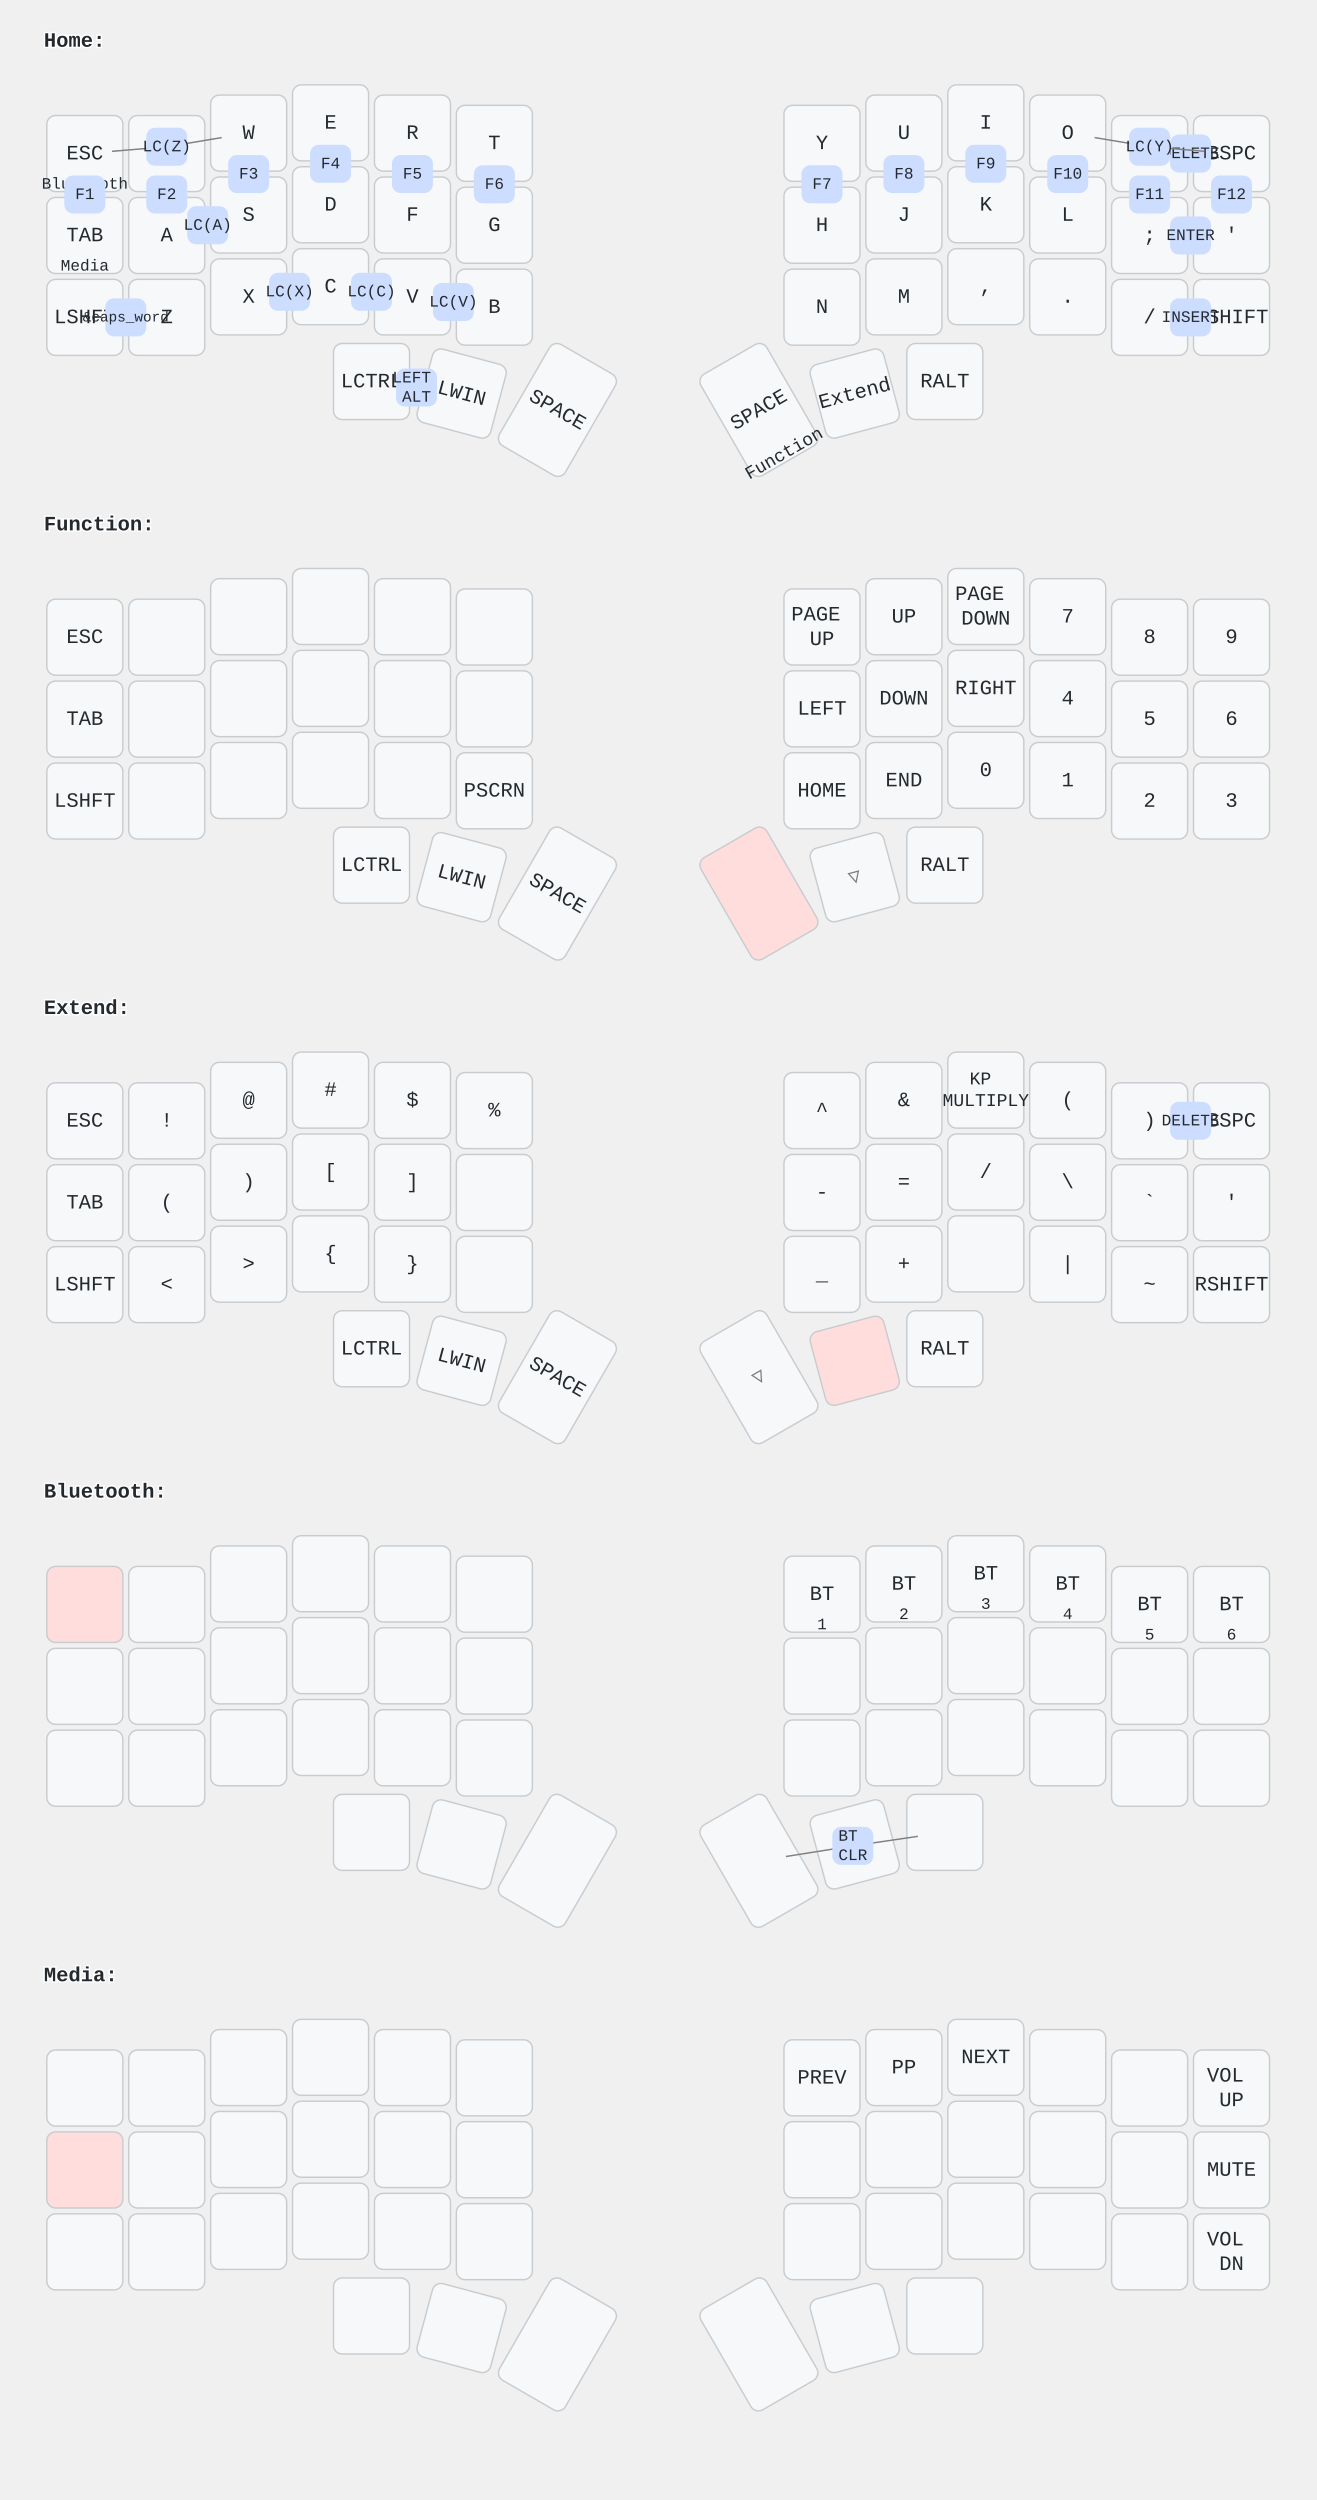
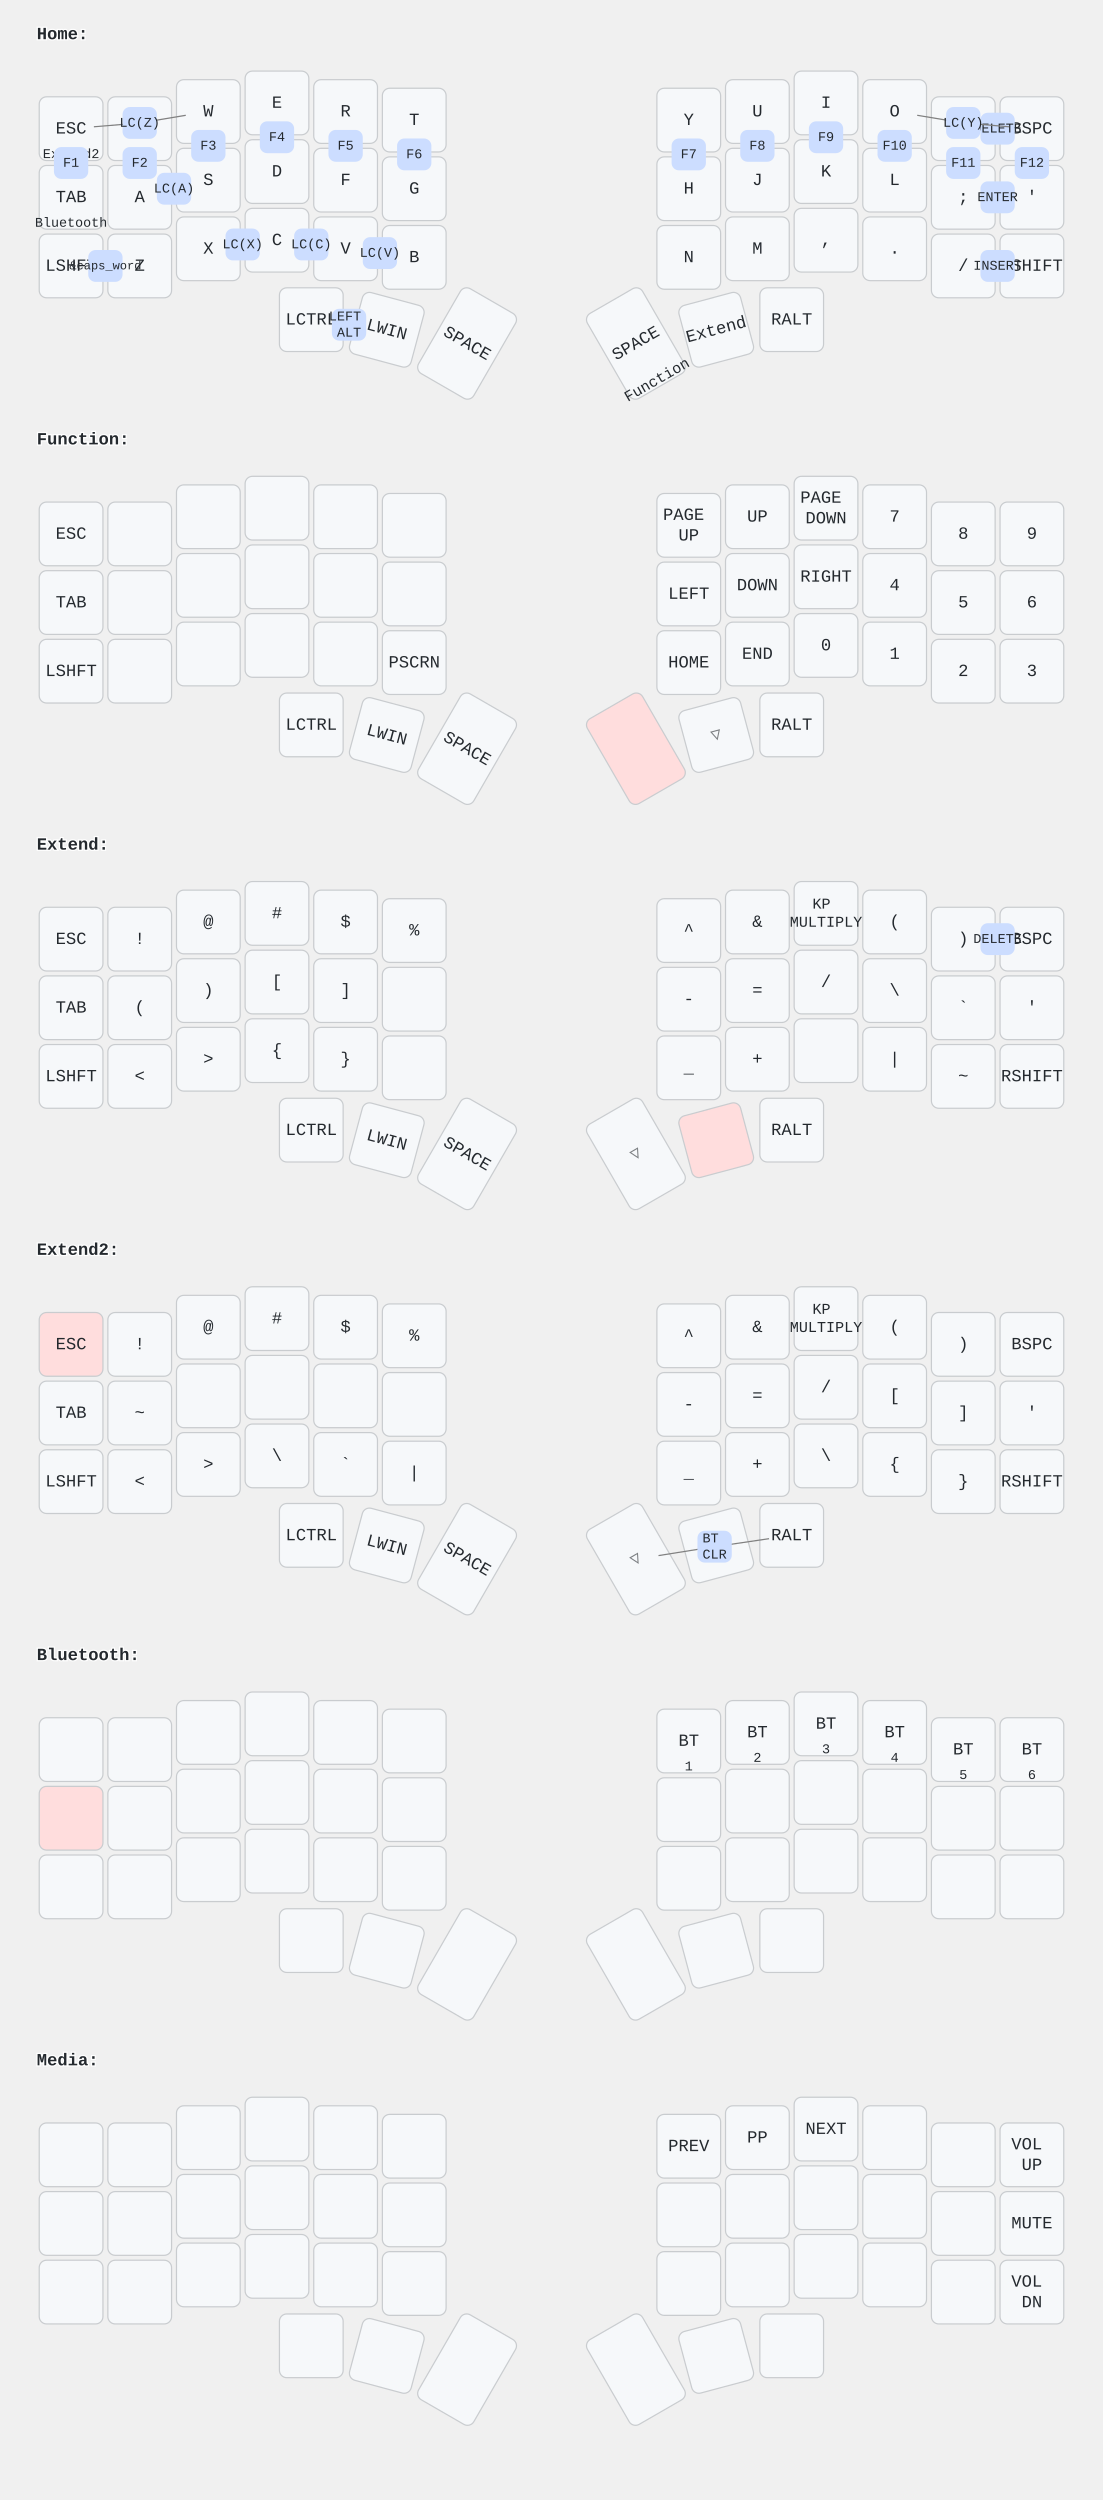
- <svg xmlns="http://www.w3.org/2000/svg" width="900.0" height="1709.265" viewBox="0 0 900.0 1709.265" class="keymap">
+ <svg xmlns="http://www.w3.org/2000/svg" width="900.0" height="2039.918" viewBox="0 0 900.0 2039.918" class="keymap">
  <style>/* inherit to force styles through use tags*/
svg path {
    fill: inherit;
}
/* font and background color specifications */
svg.keymap {
    font-family: SFMono-Regular,Consolas,Liberation Mono,Menlo,monospace;
    font-size: 14px;
    font-kerning: normal;
    text-rendering: optimizeLegibility;
    fill: #24292e;
}

/* default key styling */
rect.key {
    fill: #f6f8fa;
    stroke: #c9cccf;
    stroke-width: 1;
}

/* color accent for combo boxes */
rect.combo {
    fill: #cdf;
}

/* color accent for held keys */
rect.held, rect.combo.held {
    fill: #fdd;
}

/* color accent for ghost (optional) keys */
rect.ghost, rect.combo.ghost {
    stroke-dasharray: 4, 4;
    stroke-width: 2;
}

text {
    text-anchor: middle;
    dominant-baseline: middle;
}

/* styling for layer labels */
text.label {
    font-weight: bold;
    text-anchor: start;
    stroke: white;
    stroke-width: 2;
    paint-order: stroke;
}

/* styling for combo tap, and key hold/shifted label text */
text.combo, text.hold, text.shifted {
    font-size: 11px;
}

text.hold {
    text-anchor: middle;
    dominant-baseline: auto;
}

text.shifted {
    text-anchor: middle;
    dominant-baseline: hanging;
}

/* styling for hold/shifted label text in combo box */
text.combo.hold, text.combo.shifted {
    font-size: 8px;
}

/* lighter symbol for transparent keys */
text.trans {
    fill: #7b7e81;
}

/* styling for combo dendrons */
path.combo {
    stroke-width: 1;
    stroke: gray;
    fill: none;
}

/* Start Tabler Icons Cleanup */
/* cannot use height/width with glyphs */
.icon-tabler &gt; path {
    fill: inherit;
    stroke: inherit;
}
/* hide tabler's default box */
.icon-tabler &gt; path[stroke="none"][fill="none"] {
    visibility: collapse;
}
/* End Tabler Icons Cleanup */
</style>
  <g class="layer-Home">
    <text x="30.0" y="28.0" class="label">Home:</text>
    <rect rx="6.0" ry="6.0" x="32.0" y="79.0" width="52.0" height="52.0" class="key" />
    <text x="58.0" y="105.0" class="tap">ESC</text>
-     <text x="58.0" y="129.0" class="hold" style="font-size: 78%">Bluetooth</text>
+     <text x="58.0" y="129.0" class="hold">Extend2</text>
    <rect rx="6.0" ry="6.0" x="88.0" y="79.0" width="52.0" height="52.0" class="key" />
    <text x="114.0" y="105.0" class="tap">Q</text>
    <rect rx="6.0" ry="6.0" x="144.0" y="65.0" width="52.0" height="52.0" class="key" />
    <text x="170.0" y="91.0" class="tap">W</text>
    <rect rx="6.0" ry="6.0" x="200.0" y="58.0" width="52.0" height="52.0" class="key" />
    <text x="226.0" y="84.0" class="tap">E</text>
    <rect rx="6.0" ry="6.0" x="256.0" y="65.0" width="52.0" height="52.0" class="key" />
    <text x="282.0" y="91.0" class="tap">R</text>
    <rect rx="6.0" ry="6.0" x="312.0" y="72.0" width="52.0" height="52.0" class="key" />
    <text x="338.0" y="98.0" class="tap">T</text>
    <rect rx="6.0" ry="6.0" x="536.0" y="72.0" width="52.0" height="52.0" class="key" />
    <text x="562.0" y="98.0" class="tap">Y</text>
    <rect rx="6.0" ry="6.0" x="592.0" y="65.0" width="52.0" height="52.0" class="key" />
    <text x="618.0" y="91.0" class="tap">U</text>
    <rect rx="6.0" ry="6.0" x="648.0" y="58.0" width="52.0" height="52.0" class="key" />
    <text x="674.0" y="84.0" class="tap">I</text>
    <rect rx="6.0" ry="6.0" x="704.0" y="65.0" width="52.0" height="52.0" class="key" />
    <text x="730.0" y="91.0" class="tap">O</text>
    <rect rx="6.0" ry="6.0" x="760.0" y="79.0" width="52.0" height="52.0" class="key" />
    <text x="786.0" y="105.0" class="tap">P</text>
    <rect rx="6.0" ry="6.0" x="816.0" y="79.0" width="52.0" height="52.0" class="key" />
    <text x="842.0" y="105.0" class="tap">BSPC</text>
    <rect rx="6.0" ry="6.0" x="32.0" y="135.0" width="52.0" height="52.0" class="key" />
    <text x="58.0" y="161.0" class="tap">TAB</text>
-     <text x="58.0" y="185.0" class="hold">Media</text>
+     <text x="58.0" y="185.0" class="hold" style="font-size: 78%">Bluetooth</text>
    <rect rx="6.0" ry="6.0" x="88.0" y="135.0" width="52.0" height="52.0" class="key" />
    <text x="114.0" y="161.0" class="tap">A</text>
    <rect rx="6.0" ry="6.0" x="144.0" y="121.0" width="52.0" height="52.0" class="key" />
    <text x="170.0" y="147.0" class="tap">S</text>
    <rect rx="6.0" ry="6.0" x="200.0" y="114.0" width="52.0" height="52.0" class="key" />
    <text x="226.0" y="140.0" class="tap">D</text>
    <rect rx="6.0" ry="6.0" x="256.0" y="121.0" width="52.0" height="52.0" class="key" />
    <text x="282.0" y="147.0" class="tap">F</text>
    <rect rx="6.0" ry="6.0" x="312.0" y="128.0" width="52.0" height="52.0" class="key" />
    <text x="338.0" y="154.0" class="tap">G</text>
    <rect rx="6.0" ry="6.0" x="536.0" y="128.0" width="52.0" height="52.0" class="key" />
    <text x="562.0" y="154.0" class="tap">H</text>
    <rect rx="6.0" ry="6.0" x="592.0" y="121.0" width="52.0" height="52.0" class="key" />
    <text x="618.0" y="147.0" class="tap">J</text>
    <rect rx="6.0" ry="6.0" x="648.0" y="114.0" width="52.0" height="52.0" class="key" />
    <text x="674.0" y="140.0" class="tap">K</text>
    <rect rx="6.0" ry="6.0" x="704.0" y="121.0" width="52.0" height="52.0" class="key" />
    <text x="730.0" y="147.0" class="tap">L</text>
    <rect rx="6.0" ry="6.0" x="760.0" y="135.0" width="52.0" height="52.0" class="key" />
    <text x="786.0" y="161.0" class="tap">;</text>
    <rect rx="6.0" ry="6.0" x="816.0" y="135.0" width="52.0" height="52.0" class="key" />
    <text x="842.0" y="161.0" class="tap">'</text>
    <rect rx="6.0" ry="6.0" x="32.0" y="191.0" width="52.0" height="52.0" class="key" />
    <text x="58.0" y="217.0" class="tap">LSHFT</text>
    <rect rx="6.0" ry="6.0" x="88.0" y="191.0" width="52.0" height="52.0" class="key" />
    <text x="114.0" y="217.0" class="tap">Z</text>
    <rect rx="6.0" ry="6.0" x="144.0" y="177.0" width="52.0" height="52.0" class="key" />
    <text x="170.0" y="203.0" class="tap">X</text>
    <rect rx="6.0" ry="6.0" x="200.0" y="170.0" width="52.0" height="52.0" class="key" />
    <text x="226.0" y="196.0" class="tap">C</text>
    <rect rx="6.0" ry="6.0" x="256.0" y="177.0" width="52.0" height="52.0" class="key" />
    <text x="282.0" y="203.0" class="tap">V</text>
    <rect rx="6.0" ry="6.0" x="312.0" y="184.0" width="52.0" height="52.0" class="key" />
    <text x="338.0" y="210.0" class="tap">B</text>
    <rect rx="6.0" ry="6.0" x="536.0" y="184.0" width="52.0" height="52.0" class="key" />
    <text x="562.0" y="210.0" class="tap">N</text>
    <rect rx="6.0" ry="6.0" x="592.0" y="177.0" width="52.0" height="52.0" class="key" />
    <text x="618.0" y="203.0" class="tap">M</text>
    <rect rx="6.0" ry="6.0" x="648.0" y="170.0" width="52.0" height="52.0" class="key" />
    <text x="674.0" y="196.0" class="tap">,</text>
    <rect rx="6.0" ry="6.0" x="704.0" y="177.0" width="52.0" height="52.0" class="key" />
    <text x="730.0" y="203.0" class="tap">.</text>
    <rect rx="6.0" ry="6.0" x="760.0" y="191.0" width="52.0" height="52.0" class="key" />
    <text x="786.0" y="217.0" class="tap">/</text>
    <rect rx="6.0" ry="6.0" x="816.0" y="191.0" width="52.0" height="52.0" class="key" />
    <text x="842.0" y="217.0" class="tap">RSHIFT</text>
    <rect rx="6.0" ry="6.0" x="228.0" y="234.848" width="52.0" height="52.0" class="key" />
    <text x="254.0" y="260.848" class="tap">LCTRL</text>
    <g transform="rotate(15.0, 315.6, 269.08)">
      <rect rx="6.0" ry="6.0" x="289.6" y="243.08" width="52.0" height="52.0" class="key" />
      <text x="315.6" y="269.08" class="tap">LWIN</text>
    </g>
    <g transform="rotate(30.0, 381.12, 280.28)">
      <rect rx="6.0" ry="6.0" x="355.12" y="240.28" width="52.0" height="80.0" class="key" />
      <text x="381.12" y="280.28" class="tap">SPACE</text>
    </g>
    <g transform="rotate(-30.0, 518.88, 280.28)">
      <rect rx="6.0" ry="6.0" x="492.88" y="240.28" width="52.0" height="80.0" class="key" />
      <text x="518.88" y="280.28" class="tap">SPACE</text>
      <text x="518.88" y="318.28" class="hold" style="font-size: 88%">Function</text>
    </g>
    <g transform="rotate(-15.0, 584.4, 269.08)">
      <rect rx="6.0" ry="6.0" x="558.4" y="243.08" width="52.0" height="52.0" class="key" />
      <text x="584.4" y="269.08" class="tap">Extend</text>
    </g>
    <rect rx="6.0" ry="6.0" x="620.0" y="234.848" width="52.0" height="52.0" class="key" />
    <text x="646.0" y="260.848" class="tap">RALT</text>
    <rect rx="6.0" ry="6.0" x="800.0" y="92.0" width="28.0" height="26.0" class="combo" />
    <text x="814.0" y="105.0" class="combo tap">DELETE</text>
    <rect rx="6.0" ry="6.0" x="800.0" y="148.0" width="28.0" height="26.0" class="combo" />
    <text x="814.0" y="161.0" class="combo tap">ENTER</text>
    <rect rx="6.0" ry="6.0" x="800.0" y="204.0" width="28.0" height="26.0" class="combo" />
    <text x="814.0" y="217.0" class="combo tap">INSERT</text>
    <rect rx="6.0" ry="6.0" x="72.0" y="204.0" width="28.0" height="26.0" class="combo" />
    <text x="86.0" y="217.0" class="combo tap" style="font-size: 70%">&amp;caps_word</text>
    <rect rx="6.0" ry="6.0" x="270.8" y="251.964" width="28.0" height="26.0" class="combo" />
    <text x="284.8" y="264.964" class="combo tap">
      <tspan x="284.8" dy="-0.6em">LEFT</tspan>
      <tspan x="284.8" dy="1.2em">ALT</tspan>
    </text>
    <rect rx="6.0" ry="6.0" x="128.0" y="141.0" width="28.0" height="26.0" class="combo" />
    <text x="142.0" y="154.0" class="combo tap">LC(A)</text>
    <rect rx="6.0" ry="6.0" x="184.0" y="186.5" width="28.0" height="26.0" class="combo" />
    <text x="198.0" y="199.5" class="combo tap">LC(X)</text>
    <rect rx="6.0" ry="6.0" x="240.0" y="186.5" width="28.0" height="26.0" class="combo" />
    <text x="254.0" y="199.5" class="combo tap">LC(C)</text>
    <rect rx="6.0" ry="6.0" x="296.0" y="193.5" width="28.0" height="26.0" class="combo" />
    <text x="310.0" y="206.5" class="combo tap">LC(V)</text>
    <path d="M114.0,100.333 l-37.398,3.116" class="combo" />
    <path d="M114.0,100.333 l37.587,-6.265" class="combo" />
    <rect rx="6.0" ry="6.0" x="100.0" y="87.333" width="28.0" height="26.0" class="combo" />
    <text x="114.0" y="100.333" class="combo tap">LC(Z)</text>
    <path d="M786.0,100.333 l-37.587,-6.265" class="combo" />
    <path d="M786.0,100.333 l37.398,3.116" class="combo" />
    <rect rx="6.0" ry="6.0" x="772.0" y="87.333" width="28.0" height="26.0" class="combo" />
    <text x="786.0" y="100.333" class="combo tap">LC(Y)</text>
    <rect rx="6.0" ry="6.0" x="44.0" y="120.0" width="28.0" height="26.0" class="combo" />
    <text x="58.0" y="133.0" class="combo tap">F1</text>
    <rect rx="6.0" ry="6.0" x="100.0" y="120.0" width="28.0" height="26.0" class="combo" />
    <text x="114.0" y="133.0" class="combo tap">F2</text>
    <rect rx="6.0" ry="6.0" x="156.0" y="106.0" width="28.0" height="26.0" class="combo" />
    <text x="170.0" y="119.0" class="combo tap">F3</text>
    <rect rx="6.0" ry="6.0" x="212.0" y="99.0" width="28.0" height="26.0" class="combo" />
    <text x="226.0" y="112.0" class="combo tap">F4</text>
    <rect rx="6.0" ry="6.0" x="268.0" y="106.0" width="28.0" height="26.0" class="combo" />
    <text x="282.0" y="119.0" class="combo tap">F5</text>
    <rect rx="6.0" ry="6.0" x="324.0" y="113.0" width="28.0" height="26.0" class="combo" />
    <text x="338.0" y="126.0" class="combo tap">F6</text>
    <rect rx="6.0" ry="6.0" x="548.0" y="113.0" width="28.0" height="26.0" class="combo" />
    <text x="562.0" y="126.0" class="combo tap">F7</text>
    <rect rx="6.0" ry="6.0" x="604.0" y="106.0" width="28.0" height="26.0" class="combo" />
    <text x="618.0" y="119.0" class="combo tap">F8</text>
    <rect rx="6.0" ry="6.0" x="660.0" y="99.0" width="28.0" height="26.0" class="combo" />
    <text x="674.0" y="112.0" class="combo tap">F9</text>
    <rect rx="6.0" ry="6.0" x="716.0" y="106.0" width="28.0" height="26.0" class="combo" />
    <text x="730.0" y="119.0" class="combo tap">F10</text>
    <rect rx="6.0" ry="6.0" x="772.0" y="120.0" width="28.0" height="26.0" class="combo" />
    <text x="786.0" y="133.0" class="combo tap">F11</text>
    <rect rx="6.0" ry="6.0" x="828.0" y="120.0" width="28.0" height="26.0" class="combo" />
    <text x="842.0" y="133.0" class="combo tap">F12</text>
  </g>
  <g class="layer-Function">
    <text x="30.0" y="358.653" class="label">Function:</text>
    <rect rx="6.0" ry="6.0" x="32.0" y="409.653" width="52.0" height="52.0" class="key" />
    <text x="58.0" y="435.653" class="tap">ESC</text>
    <rect rx="6.0" ry="6.0" x="88.0" y="409.653" width="52.0" height="52.0" class="key" />
    <rect rx="6.0" ry="6.0" x="144.0" y="395.653" width="52.0" height="52.0" class="key" />
    <rect rx="6.0" ry="6.0" x="200.0" y="388.653" width="52.0" height="52.0" class="key" />
    <rect rx="6.0" ry="6.0" x="256.0" y="395.653" width="52.0" height="52.0" class="key" />
    <rect rx="6.0" ry="6.0" x="312.0" y="402.653" width="52.0" height="52.0" class="key" />
    <rect rx="6.0" ry="6.0" x="536.0" y="402.653" width="52.0" height="52.0" class="key" />
    <text x="562.0" y="428.653" class="tap">
      <tspan x="562.0" dy="-0.6em">PAGE</tspan>
      <tspan x="562.0" dy="1.2em">UP</tspan>
    </text>
    <rect rx="6.0" ry="6.0" x="592.0" y="395.653" width="52.0" height="52.0" class="key" />
    <text x="618.0" y="421.653" class="tap">UP</text>
    <rect rx="6.0" ry="6.0" x="648.0" y="388.653" width="52.0" height="52.0" class="key" />
    <text x="674.0" y="414.653" class="tap">
      <tspan x="674.0" dy="-0.6em">PAGE</tspan>
      <tspan x="674.0" dy="1.2em">DOWN</tspan>
    </text>
    <rect rx="6.0" ry="6.0" x="704.0" y="395.653" width="52.0" height="52.0" class="key" />
    <text x="730.0" y="421.653" class="tap">7</text>
    <rect rx="6.0" ry="6.0" x="760.0" y="409.653" width="52.0" height="52.0" class="key" />
    <text x="786.0" y="435.653" class="tap">8</text>
    <rect rx="6.0" ry="6.0" x="816.0" y="409.653" width="52.0" height="52.0" class="key" />
    <text x="842.0" y="435.653" class="tap">9</text>
    <rect rx="6.0" ry="6.0" x="32.0" y="465.653" width="52.0" height="52.0" class="key" />
    <text x="58.0" y="491.653" class="tap">TAB</text>
    <rect rx="6.0" ry="6.0" x="88.0" y="465.653" width="52.0" height="52.0" class="key" />
    <rect rx="6.0" ry="6.0" x="144.0" y="451.653" width="52.0" height="52.0" class="key" />
    <rect rx="6.0" ry="6.0" x="200.0" y="444.653" width="52.0" height="52.0" class="key" />
    <rect rx="6.0" ry="6.0" x="256.0" y="451.653" width="52.0" height="52.0" class="key" />
    <rect rx="6.0" ry="6.0" x="312.0" y="458.653" width="52.0" height="52.0" class="key" />
    <rect rx="6.0" ry="6.0" x="536.0" y="458.653" width="52.0" height="52.0" class="key" />
    <text x="562.0" y="484.653" class="tap">LEFT</text>
    <rect rx="6.0" ry="6.0" x="592.0" y="451.653" width="52.0" height="52.0" class="key" />
    <text x="618.0" y="477.653" class="tap">DOWN</text>
    <rect rx="6.0" ry="6.0" x="648.0" y="444.653" width="52.0" height="52.0" class="key" />
    <text x="674.0" y="470.653" class="tap">RIGHT</text>
    <rect rx="6.0" ry="6.0" x="704.0" y="451.653" width="52.0" height="52.0" class="key" />
    <text x="730.0" y="477.653" class="tap">4</text>
    <rect rx="6.0" ry="6.0" x="760.0" y="465.653" width="52.0" height="52.0" class="key" />
    <text x="786.0" y="491.653" class="tap">5</text>
    <rect rx="6.0" ry="6.0" x="816.0" y="465.653" width="52.0" height="52.0" class="key" />
    <text x="842.0" y="491.653" class="tap">6</text>
    <rect rx="6.0" ry="6.0" x="32.0" y="521.653" width="52.0" height="52.0" class="key" />
    <text x="58.0" y="547.653" class="tap">LSHFT</text>
    <rect rx="6.0" ry="6.0" x="88.0" y="521.653" width="52.0" height="52.0" class="key" />
    <rect rx="6.0" ry="6.0" x="144.0" y="507.653" width="52.0" height="52.0" class="key" />
    <rect rx="6.0" ry="6.0" x="200.0" y="500.653" width="52.0" height="52.0" class="key" />
    <rect rx="6.0" ry="6.0" x="256.0" y="507.653" width="52.0" height="52.0" class="key" />
    <rect rx="6.0" ry="6.0" x="312.0" y="514.653" width="52.0" height="52.0" class="key" />
    <text x="338.0" y="540.653" class="tap">PSCRN</text>
    <rect rx="6.0" ry="6.0" x="536.0" y="514.653" width="52.0" height="52.0" class="key" />
    <text x="562.0" y="540.653" class="tap">HOME</text>
    <rect rx="6.0" ry="6.0" x="592.0" y="507.653" width="52.0" height="52.0" class="key" />
    <text x="618.0" y="533.653" class="tap">END</text>
    <rect rx="6.0" ry="6.0" x="648.0" y="500.653" width="52.0" height="52.0" class="key" />
    <text x="674.0" y="526.653" class="tap">0</text>
    <rect rx="6.0" ry="6.0" x="704.0" y="507.653" width="52.0" height="52.0" class="key" />
    <text x="730.0" y="533.653" class="tap">1</text>
    <rect rx="6.0" ry="6.0" x="760.0" y="521.653" width="52.0" height="52.0" class="key" />
    <text x="786.0" y="547.653" class="tap">2</text>
    <rect rx="6.0" ry="6.0" x="816.0" y="521.653" width="52.0" height="52.0" class="key" />
    <text x="842.0" y="547.653" class="tap">3</text>
    <rect rx="6.0" ry="6.0" x="228.0" y="565.501" width="52.0" height="52.0" class="key" />
    <text x="254.0" y="591.501" class="tap">LCTRL</text>
    <g transform="rotate(15.0, 315.6, 599.7331)">
      <rect rx="6.0" ry="6.0" x="289.6" y="573.733" width="52.0" height="52.0" class="key" />
      <text x="315.6" y="599.733" class="tap">LWIN</text>
    </g>
    <g transform="rotate(30.0, 381.12, 610.9331)">
      <rect rx="6.0" ry="6.0" x="355.12" y="570.933" width="52.0" height="80.0" class="key" />
      <text x="381.12" y="610.933" class="tap">SPACE</text>
    </g>
    <g transform="rotate(-30.0, 518.88, 610.9331)">
      <rect rx="6.0" ry="6.0" x="492.88" y="570.933" width="52.0" height="80.0" class="held key" />
    </g>
    <g transform="rotate(-15.0, 584.4, 599.7331)">
      <rect rx="6.0" ry="6.0" x="558.4" y="573.733" width="52.0" height="52.0" class="trans key" />
      <text x="584.4" y="599.733" class="trans tap">▽</text>
    </g>
    <rect rx="6.0" ry="6.0" x="620.0" y="565.501" width="52.0" height="52.0" class="key" />
    <text x="646.0" y="591.501" class="tap">RALT</text>
  </g>
  <g class="layer-Extend">
    <text x="30.0" y="689.306" class="label">Extend:</text>
    <rect rx="6.0" ry="6.0" x="32.0" y="740.306" width="52.0" height="52.0" class="key" />
    <text x="58.0" y="766.306" class="tap">ESC</text>
    <rect rx="6.0" ry="6.0" x="88.0" y="740.306" width="52.0" height="52.0" class="key" />
    <text x="114.0" y="766.306" class="tap">!</text>
    <rect rx="6.0" ry="6.0" x="144.0" y="726.306" width="52.0" height="52.0" class="key" />
    <text x="170.0" y="752.306" class="tap">@</text>
    <rect rx="6.0" ry="6.0" x="200.0" y="719.306" width="52.0" height="52.0" class="key" />
    <text x="226.0" y="745.306" class="tap">#</text>
    <rect rx="6.0" ry="6.0" x="256.0" y="726.306" width="52.0" height="52.0" class="key" />
    <text x="282.0" y="752.306" class="tap">$</text>
    <rect rx="6.0" ry="6.0" x="312.0" y="733.306" width="52.0" height="52.0" class="key" />
    <text x="338.0" y="759.306" class="tap">%</text>
    <rect rx="6.0" ry="6.0" x="536.0" y="733.306" width="52.0" height="52.0" class="key" />
    <text x="562.0" y="759.306" class="tap">^</text>
    <rect rx="6.0" ry="6.0" x="592.0" y="726.306" width="52.0" height="52.0" class="key" />
    <text x="618.0" y="752.306" class="tap">&amp;</text>
    <rect rx="6.0" ry="6.0" x="648.0" y="719.306" width="52.0" height="52.0" class="key" />
    <text x="674.0" y="745.306" class="tap" style="font-size: 88%">
      <tspan x="674.0" dy="-0.6em">KP</tspan>
      <tspan x="674.0" dy="1.2em">MULTIPLY</tspan>
    </text>
    <rect rx="6.0" ry="6.0" x="704.0" y="726.306" width="52.0" height="52.0" class="key" />
    <text x="730.0" y="752.306" class="tap">(</text>
    <rect rx="6.0" ry="6.0" x="760.0" y="740.306" width="52.0" height="52.0" class="key" />
    <text x="786.0" y="766.306" class="tap">)</text>
    <rect rx="6.0" ry="6.0" x="816.0" y="740.306" width="52.0" height="52.0" class="key" />
    <text x="842.0" y="766.306" class="tap">BSPC</text>
    <rect rx="6.0" ry="6.0" x="32.0" y="796.306" width="52.0" height="52.0" class="key" />
    <text x="58.0" y="822.306" class="tap">TAB</text>
    <rect rx="6.0" ry="6.0" x="88.0" y="796.306" width="52.0" height="52.0" class="key" />
    <text x="114.0" y="822.306" class="tap">(</text>
    <rect rx="6.0" ry="6.0" x="144.0" y="782.306" width="52.0" height="52.0" class="key" />
    <text x="170.0" y="808.306" class="tap">)</text>
    <rect rx="6.0" ry="6.0" x="200.0" y="775.306" width="52.0" height="52.0" class="key" />
    <text x="226.0" y="801.306" class="tap">[</text>
    <rect rx="6.0" ry="6.0" x="256.0" y="782.306" width="52.0" height="52.0" class="key" />
    <text x="282.0" y="808.306" class="tap">]</text>
    <rect rx="6.0" ry="6.0" x="312.0" y="789.306" width="52.0" height="52.0" class="key" />
    <rect rx="6.0" ry="6.0" x="536.0" y="789.306" width="52.0" height="52.0" class="key" />
    <text x="562.0" y="815.306" class="tap">-</text>
    <rect rx="6.0" ry="6.0" x="592.0" y="782.306" width="52.0" height="52.0" class="key" />
    <text x="618.0" y="808.306" class="tap">=</text>
    <rect rx="6.0" ry="6.0" x="648.0" y="775.306" width="52.0" height="52.0" class="key" />
    <text x="674.0" y="801.306" class="tap">/</text>
    <rect rx="6.0" ry="6.0" x="704.0" y="782.306" width="52.0" height="52.0" class="key" />
    <text x="730.0" y="808.306" class="tap">\</text>
    <rect rx="6.0" ry="6.0" x="760.0" y="796.306" width="52.0" height="52.0" class="key" />
    <text x="786.0" y="822.306" class="tap">`</text>
    <rect rx="6.0" ry="6.0" x="816.0" y="796.306" width="52.0" height="52.0" class="key" />
    <text x="842.0" y="822.306" class="tap">'</text>
    <rect rx="6.0" ry="6.0" x="32.0" y="852.306" width="52.0" height="52.0" class="key" />
    <text x="58.0" y="878.306" class="tap">LSHFT</text>
    <rect rx="6.0" ry="6.0" x="88.0" y="852.306" width="52.0" height="52.0" class="key" />
    <text x="114.0" y="878.306" class="tap">&lt;</text>
    <rect rx="6.0" ry="6.0" x="144.0" y="838.306" width="52.0" height="52.0" class="key" />
    <text x="170.0" y="864.306" class="tap">&gt;</text>
    <rect rx="6.0" ry="6.0" x="200.0" y="831.306" width="52.0" height="52.0" class="key" />
    <text x="226.0" y="857.306" class="tap">{</text>
    <rect rx="6.0" ry="6.0" x="256.0" y="838.306" width="52.0" height="52.0" class="key" />
    <text x="282.0" y="864.306" class="tap">}</text>
    <rect rx="6.0" ry="6.0" x="312.0" y="845.306" width="52.0" height="52.0" class="key" />
    <rect rx="6.0" ry="6.0" x="536.0" y="845.306" width="52.0" height="52.0" class="key" />
    <text x="562.0" y="871.306" class="tap">_</text>
    <rect rx="6.0" ry="6.0" x="592.0" y="838.306" width="52.0" height="52.0" class="key" />
    <text x="618.0" y="864.306" class="tap">+</text>
    <rect rx="6.0" ry="6.0" x="648.0" y="831.306" width="52.0" height="52.0" class="key" />
    <rect rx="6.0" ry="6.0" x="704.0" y="838.306" width="52.0" height="52.0" class="key" />
    <text x="730.0" y="864.306" class="tap">|</text>
    <rect rx="6.0" ry="6.0" x="760.0" y="852.306" width="52.0" height="52.0" class="key" />
    <text x="786.0" y="878.306" class="tap">~</text>
    <rect rx="6.0" ry="6.0" x="816.0" y="852.306" width="52.0" height="52.0" class="key" />
    <text x="842.0" y="878.306" class="tap">RSHIFT</text>
    <rect rx="6.0" ry="6.0" x="228.0" y="896.154" width="52.0" height="52.0" class="key" />
    <text x="254.0" y="922.154" class="tap">LCTRL</text>
    <g transform="rotate(15.0, 315.6, 930.3861)">
      <rect rx="6.0" ry="6.0" x="289.6" y="904.386" width="52.0" height="52.0" class="key" />
      <text x="315.6" y="930.386" class="tap">LWIN</text>
    </g>
    <g transform="rotate(30.0, 381.12, 941.5861)">
      <rect rx="6.0" ry="6.0" x="355.12" y="901.586" width="52.0" height="80.0" class="key" />
      <text x="381.12" y="941.586" class="tap">SPACE</text>
    </g>
    <g transform="rotate(-30.0, 518.88, 941.5861)">
      <rect rx="6.0" ry="6.0" x="492.88" y="901.586" width="52.0" height="80.0" class="trans key" />
      <text x="518.88" y="941.586" class="trans tap">▽</text>
    </g>
    <g transform="rotate(-15.0, 584.4, 930.3861)">
      <rect rx="6.0" ry="6.0" x="558.4" y="904.386" width="52.0" height="52.0" class="held key" />
    </g>
    <rect rx="6.0" ry="6.0" x="620.0" y="896.154" width="52.0" height="52.0" class="key" />
    <text x="646.0" y="922.154" class="tap">RALT</text>
    <rect rx="6.0" ry="6.0" x="800.0" y="753.306" width="28.0" height="26.0" class="combo" />
    <text x="814.0" y="766.306" class="combo tap">DELETE</text>
  </g>
-   <g class="layer-Bluetooth">
-     <text x="30.0" y="1019.959" class="label">Bluetooth:</text>
+   <g class="layer-Extend2">
+     <text x="30.0" y="1019.959" class="label">Extend2:</text>
    <rect rx="6.0" ry="6.0" x="32.0" y="1070.959" width="52.0" height="52.0" class="held key" />
+     <text x="58.0" y="1096.959" class="held tap">ESC</text>
    <rect rx="6.0" ry="6.0" x="88.0" y="1070.959" width="52.0" height="52.0" class="key" />
+     <text x="114.0" y="1096.959" class="tap">!</text>
    <rect rx="6.0" ry="6.0" x="144.0" y="1056.959" width="52.0" height="52.0" class="key" />
+     <text x="170.0" y="1082.959" class="tap">@</text>
    <rect rx="6.0" ry="6.0" x="200.0" y="1049.959" width="52.0" height="52.0" class="key" />
+     <text x="226.0" y="1075.959" class="tap">#</text>
    <rect rx="6.0" ry="6.0" x="256.0" y="1056.959" width="52.0" height="52.0" class="key" />
+     <text x="282.0" y="1082.959" class="tap">$</text>
    <rect rx="6.0" ry="6.0" x="312.0" y="1063.959" width="52.0" height="52.0" class="key" />
+     <text x="338.0" y="1089.959" class="tap">%</text>
    <rect rx="6.0" ry="6.0" x="536.0" y="1063.959" width="52.0" height="52.0" class="key" />
-     <text x="562.0" y="1089.959" class="tap">BT</text>
-     <text x="562.0" y="1113.959" class="hold">1</text>
+     <text x="562.0" y="1089.959" class="tap">^</text>
    <rect rx="6.0" ry="6.0" x="592.0" y="1056.959" width="52.0" height="52.0" class="key" />
-     <text x="618.0" y="1082.959" class="tap">BT</text>
-     <text x="618.0" y="1106.959" class="hold">2</text>
+     <text x="618.0" y="1082.959" class="tap">&amp;</text>
    <rect rx="6.0" ry="6.0" x="648.0" y="1049.959" width="52.0" height="52.0" class="key" />
-     <text x="674.0" y="1075.959" class="tap">BT</text>
-     <text x="674.0" y="1099.959" class="hold">3</text>
+     <text x="674.0" y="1075.959" class="tap" style="font-size: 88%">
+       <tspan x="674.0" dy="-0.6em">KP</tspan>
+       <tspan x="674.0" dy="1.2em">MULTIPLY</tspan>
+     </text>
    <rect rx="6.0" ry="6.0" x="704.0" y="1056.959" width="52.0" height="52.0" class="key" />
-     <text x="730.0" y="1082.959" class="tap">BT</text>
-     <text x="730.0" y="1106.959" class="hold">4</text>
+     <text x="730.0" y="1082.959" class="tap">(</text>
    <rect rx="6.0" ry="6.0" x="760.0" y="1070.959" width="52.0" height="52.0" class="key" />
-     <text x="786.0" y="1096.959" class="tap">BT</text>
-     <text x="786.0" y="1120.959" class="hold">5</text>
+     <text x="786.0" y="1096.959" class="tap">)</text>
    <rect rx="6.0" ry="6.0" x="816.0" y="1070.959" width="52.0" height="52.0" class="key" />
-     <text x="842.0" y="1096.959" class="tap">BT</text>
-     <text x="842.0" y="1120.959" class="hold">6</text>
+     <text x="842.0" y="1096.959" class="tap">BSPC</text>
    <rect rx="6.0" ry="6.0" x="32.0" y="1126.959" width="52.0" height="52.0" class="key" />
+     <text x="58.0" y="1152.959" class="tap">TAB</text>
    <rect rx="6.0" ry="6.0" x="88.0" y="1126.959" width="52.0" height="52.0" class="key" />
+     <text x="114.0" y="1152.959" class="tap">~</text>
    <rect rx="6.0" ry="6.0" x="144.0" y="1112.959" width="52.0" height="52.0" class="key" />
    <rect rx="6.0" ry="6.0" x="200.0" y="1105.959" width="52.0" height="52.0" class="key" />
    <rect rx="6.0" ry="6.0" x="256.0" y="1112.959" width="52.0" height="52.0" class="key" />
    <rect rx="6.0" ry="6.0" x="312.0" y="1119.959" width="52.0" height="52.0" class="key" />
    <rect rx="6.0" ry="6.0" x="536.0" y="1119.959" width="52.0" height="52.0" class="key" />
+     <text x="562.0" y="1145.959" class="tap">-</text>
    <rect rx="6.0" ry="6.0" x="592.0" y="1112.959" width="52.0" height="52.0" class="key" />
+     <text x="618.0" y="1138.959" class="tap">=</text>
    <rect rx="6.0" ry="6.0" x="648.0" y="1105.959" width="52.0" height="52.0" class="key" />
+     <text x="674.0" y="1131.959" class="tap">/</text>
    <rect rx="6.0" ry="6.0" x="704.0" y="1112.959" width="52.0" height="52.0" class="key" />
+     <text x="730.0" y="1138.959" class="tap">[</text>
    <rect rx="6.0" ry="6.0" x="760.0" y="1126.959" width="52.0" height="52.0" class="key" />
+     <text x="786.0" y="1152.959" class="tap">]</text>
    <rect rx="6.0" ry="6.0" x="816.0" y="1126.959" width="52.0" height="52.0" class="key" />
+     <text x="842.0" y="1152.959" class="tap">'</text>
    <rect rx="6.0" ry="6.0" x="32.0" y="1182.959" width="52.0" height="52.0" class="key" />
+     <text x="58.0" y="1208.959" class="tap">LSHFT</text>
    <rect rx="6.0" ry="6.0" x="88.0" y="1182.959" width="52.0" height="52.0" class="key" />
+     <text x="114.0" y="1208.959" class="tap">&lt;</text>
    <rect rx="6.0" ry="6.0" x="144.0" y="1168.959" width="52.0" height="52.0" class="key" />
+     <text x="170.0" y="1194.959" class="tap">&gt;</text>
    <rect rx="6.0" ry="6.0" x="200.0" y="1161.959" width="52.0" height="52.0" class="key" />
+     <text x="226.0" y="1187.959" class="tap">\</text>
    <rect rx="6.0" ry="6.0" x="256.0" y="1168.959" width="52.0" height="52.0" class="key" />
+     <text x="282.0" y="1194.959" class="tap">`</text>
    <rect rx="6.0" ry="6.0" x="312.0" y="1175.959" width="52.0" height="52.0" class="key" />
+     <text x="338.0" y="1201.959" class="tap">|</text>
    <rect rx="6.0" ry="6.0" x="536.0" y="1175.959" width="52.0" height="52.0" class="key" />
+     <text x="562.0" y="1201.959" class="tap">_</text>
    <rect rx="6.0" ry="6.0" x="592.0" y="1168.959" width="52.0" height="52.0" class="key" />
+     <text x="618.0" y="1194.959" class="tap">+</text>
    <rect rx="6.0" ry="6.0" x="648.0" y="1161.959" width="52.0" height="52.0" class="key" />
+     <text x="674.0" y="1187.959" class="tap">\</text>
    <rect rx="6.0" ry="6.0" x="704.0" y="1168.959" width="52.0" height="52.0" class="key" />
+     <text x="730.0" y="1194.959" class="tap">{</text>
    <rect rx="6.0" ry="6.0" x="760.0" y="1182.959" width="52.0" height="52.0" class="key" />
+     <text x="786.0" y="1208.959" class="tap">}</text>
    <rect rx="6.0" ry="6.0" x="816.0" y="1182.959" width="52.0" height="52.0" class="key" />
+     <text x="842.0" y="1208.959" class="tap">RSHIFT</text>
    <rect rx="6.0" ry="6.0" x="228.0" y="1226.807" width="52.0" height="52.0" class="key" />
+     <text x="254.0" y="1252.807" class="tap">LCTRL</text>
    <g transform="rotate(15.0, 315.6, 1261.039)">
      <rect rx="6.0" ry="6.0" x="289.6" y="1235.039" width="52.0" height="52.0" class="key" />
+       <text x="315.6" y="1261.039" class="tap">LWIN</text>
    </g>
    <g transform="rotate(30.0, 381.12, 1272.239)">
      <rect rx="6.0" ry="6.0" x="355.12" y="1232.239" width="52.0" height="80.0" class="key" />
+       <text x="381.12" y="1272.239" class="tap">SPACE</text>
    </g>
    <g transform="rotate(-30.0, 518.88, 1272.239)">
-       <rect rx="6.0" ry="6.0" x="492.88" y="1232.239" width="52.0" height="80.0" class="key" />
+       <rect rx="6.0" ry="6.0" x="492.88" y="1232.239" width="52.0" height="80.0" class="trans key" />
+       <text x="518.88" y="1272.239" class="trans tap">▽</text>
    </g>
    <g transform="rotate(-15.0, 584.4, 1261.039)">
-       <rect rx="6.0" ry="6.0" x="558.4" y="1235.039" width="52.0" height="52.0" class="key" />
+       <rect rx="6.0" ry="6.0" x="558.4" y="1235.039" width="52.0" height="52.0" class="trans key" />
+       <text x="584.4" y="1261.039" class="trans tap">▽</text>
    </g>
    <rect rx="6.0" ry="6.0" x="620.0" y="1226.807" width="52.0" height="52.0" class="key" />
+     <text x="646.0" y="1252.807" class="tap">RALT</text>
    <path d="M583.093,1262.029 l-45.778,7.279" class="combo" />
    <path d="M583.093,1262.029 l44.437,-6.514" class="combo" />
    <rect rx="6.0" ry="6.0" x="569.093" y="1249.029" width="28.0" height="26.0" class="combo" />
    <text x="583.093" y="1262.029" class="combo tap">
      <tspan x="583.093" dy="-0.6em">BT</tspan>
      <tspan x="583.093" dy="1.2em">CLR</tspan>
    </text>
  </g>
-   <g class="layer-Media">
-     <text x="30.0" y="1350.612" class="label">Media:</text>
+   <g class="layer-Bluetooth">
+     <text x="30.0" y="1350.612" class="label">Bluetooth:</text>
    <rect rx="6.0" ry="6.0" x="32.0" y="1401.612" width="52.0" height="52.0" class="key" />
    <rect rx="6.0" ry="6.0" x="88.0" y="1401.612" width="52.0" height="52.0" class="key" />
    <rect rx="6.0" ry="6.0" x="144.0" y="1387.612" width="52.0" height="52.0" class="key" />
    <rect rx="6.0" ry="6.0" x="200.0" y="1380.612" width="52.0" height="52.0" class="key" />
    <rect rx="6.0" ry="6.0" x="256.0" y="1387.612" width="52.0" height="52.0" class="key" />
    <rect rx="6.0" ry="6.0" x="312.0" y="1394.612" width="52.0" height="52.0" class="key" />
    <rect rx="6.0" ry="6.0" x="536.0" y="1394.612" width="52.0" height="52.0" class="key" />
-     <text x="562.0" y="1420.612" class="tap">PREV</text>
+     <text x="562.0" y="1420.612" class="tap">BT</text>
+     <text x="562.0" y="1444.612" class="hold">1</text>
    <rect rx="6.0" ry="6.0" x="592.0" y="1387.612" width="52.0" height="52.0" class="key" />
-     <text x="618.0" y="1413.612" class="tap">PP</text>
+     <text x="618.0" y="1413.612" class="tap">BT</text>
+     <text x="618.0" y="1437.612" class="hold">2</text>
    <rect rx="6.0" ry="6.0" x="648.0" y="1380.612" width="52.0" height="52.0" class="key" />
-     <text x="674.0" y="1406.612" class="tap">NEXT</text>
+     <text x="674.0" y="1406.612" class="tap">BT</text>
+     <text x="674.0" y="1430.612" class="hold">3</text>
    <rect rx="6.0" ry="6.0" x="704.0" y="1387.612" width="52.0" height="52.0" class="key" />
+     <text x="730.0" y="1413.612" class="tap">BT</text>
+     <text x="730.0" y="1437.612" class="hold">4</text>
    <rect rx="6.0" ry="6.0" x="760.0" y="1401.612" width="52.0" height="52.0" class="key" />
+     <text x="786.0" y="1427.612" class="tap">BT</text>
+     <text x="786.0" y="1451.612" class="hold">5</text>
    <rect rx="6.0" ry="6.0" x="816.0" y="1401.612" width="52.0" height="52.0" class="key" />
-     <text x="842.0" y="1427.612" class="tap">
-       <tspan x="842.0" dy="-0.6em">VOL</tspan>
-       <tspan x="842.0" dy="1.2em">UP</tspan>
-     </text>
+     <text x="842.0" y="1427.612" class="tap">BT</text>
+     <text x="842.0" y="1451.612" class="hold">6</text>
    <rect rx="6.0" ry="6.0" x="32.0" y="1457.612" width="52.0" height="52.0" class="held key" />
    <rect rx="6.0" ry="6.0" x="88.0" y="1457.612" width="52.0" height="52.0" class="key" />
    <rect rx="6.0" ry="6.0" x="144.0" y="1443.612" width="52.0" height="52.0" class="key" />
    <rect rx="6.0" ry="6.0" x="200.0" y="1436.612" width="52.0" height="52.0" class="key" />
    <rect rx="6.0" ry="6.0" x="256.0" y="1443.612" width="52.0" height="52.0" class="key" />
    <rect rx="6.0" ry="6.0" x="312.0" y="1450.612" width="52.0" height="52.0" class="key" />
    <rect rx="6.0" ry="6.0" x="536.0" y="1450.612" width="52.0" height="52.0" class="key" />
    <rect rx="6.0" ry="6.0" x="592.0" y="1443.612" width="52.0" height="52.0" class="key" />
    <rect rx="6.0" ry="6.0" x="648.0" y="1436.612" width="52.0" height="52.0" class="key" />
    <rect rx="6.0" ry="6.0" x="704.0" y="1443.612" width="52.0" height="52.0" class="key" />
    <rect rx="6.0" ry="6.0" x="760.0" y="1457.612" width="52.0" height="52.0" class="key" />
    <rect rx="6.0" ry="6.0" x="816.0" y="1457.612" width="52.0" height="52.0" class="key" />
-     <text x="842.0" y="1483.612" class="tap">MUTE</text>
    <rect rx="6.0" ry="6.0" x="32.0" y="1513.612" width="52.0" height="52.0" class="key" />
    <rect rx="6.0" ry="6.0" x="88.0" y="1513.612" width="52.0" height="52.0" class="key" />
    <rect rx="6.0" ry="6.0" x="144.0" y="1499.612" width="52.0" height="52.0" class="key" />
    <rect rx="6.0" ry="6.0" x="200.0" y="1492.612" width="52.0" height="52.0" class="key" />
    <rect rx="6.0" ry="6.0" x="256.0" y="1499.612" width="52.0" height="52.0" class="key" />
    <rect rx="6.0" ry="6.0" x="312.0" y="1506.612" width="52.0" height="52.0" class="key" />
    <rect rx="6.0" ry="6.0" x="536.0" y="1506.612" width="52.0" height="52.0" class="key" />
    <rect rx="6.0" ry="6.0" x="592.0" y="1499.612" width="52.0" height="52.0" class="key" />
    <rect rx="6.0" ry="6.0" x="648.0" y="1492.612" width="52.0" height="52.0" class="key" />
    <rect rx="6.0" ry="6.0" x="704.0" y="1499.612" width="52.0" height="52.0" class="key" />
    <rect rx="6.0" ry="6.0" x="760.0" y="1513.612" width="52.0" height="52.0" class="key" />
    <rect rx="6.0" ry="6.0" x="816.0" y="1513.612" width="52.0" height="52.0" class="key" />
-     <text x="842.0" y="1539.612" class="tap">
-       <tspan x="842.0" dy="-0.6em">VOL</tspan>
-       <tspan x="842.0" dy="1.2em">DN</tspan>
-     </text>
    <rect rx="6.0" ry="6.0" x="228.0" y="1557.46" width="52.0" height="52.0" class="key" />
    <g transform="rotate(15.0, 315.6, 1591.692)">
      <rect rx="6.0" ry="6.0" x="289.6" y="1565.692" width="52.0" height="52.0" class="key" />
    </g>
    <g transform="rotate(30.0, 381.12, 1602.892)">
      <rect rx="6.0" ry="6.0" x="355.12" y="1562.892" width="52.0" height="80.0" class="key" />
    </g>
    <g transform="rotate(-30.0, 518.88, 1602.892)">
      <rect rx="6.0" ry="6.0" x="492.88" y="1562.892" width="52.0" height="80.0" class="key" />
    </g>
    <g transform="rotate(-15.0, 584.4, 1591.692)">
      <rect rx="6.0" ry="6.0" x="558.4" y="1565.692" width="52.0" height="52.0" class="key" />
    </g>
    <rect rx="6.0" ry="6.0" x="620.0" y="1557.46" width="52.0" height="52.0" class="key" />
  </g>
+   <g class="layer-Media">
+     <text x="30.0" y="1681.265" class="label">Media:</text>
+     <rect rx="6.0" ry="6.0" x="32.0" y="1732.265" width="52.0" height="52.0" class="key" />
+     <rect rx="6.0" ry="6.0" x="88.0" y="1732.265" width="52.0" height="52.0" class="key" />
+     <rect rx="6.0" ry="6.0" x="144.0" y="1718.265" width="52.0" height="52.0" class="key" />
+     <rect rx="6.0" ry="6.0" x="200.0" y="1711.265" width="52.0" height="52.0" class="key" />
+     <rect rx="6.0" ry="6.0" x="256.0" y="1718.265" width="52.0" height="52.0" class="key" />
+     <rect rx="6.0" ry="6.0" x="312.0" y="1725.265" width="52.0" height="52.0" class="key" />
+     <rect rx="6.0" ry="6.0" x="536.0" y="1725.265" width="52.0" height="52.0" class="key" />
+     <text x="562.0" y="1751.265" class="tap">PREV</text>
+     <rect rx="6.0" ry="6.0" x="592.0" y="1718.265" width="52.0" height="52.0" class="key" />
+     <text x="618.0" y="1744.265" class="tap">PP</text>
+     <rect rx="6.0" ry="6.0" x="648.0" y="1711.265" width="52.0" height="52.0" class="key" />
+     <text x="674.0" y="1737.265" class="tap">NEXT</text>
+     <rect rx="6.0" ry="6.0" x="704.0" y="1718.265" width="52.0" height="52.0" class="key" />
+     <rect rx="6.0" ry="6.0" x="760.0" y="1732.265" width="52.0" height="52.0" class="key" />
+     <rect rx="6.0" ry="6.0" x="816.0" y="1732.265" width="52.0" height="52.0" class="key" />
+     <text x="842.0" y="1758.265" class="tap">
+       <tspan x="842.0" dy="-0.6em">VOL</tspan>
+       <tspan x="842.0" dy="1.2em">UP</tspan>
+     </text>
+     <rect rx="6.0" ry="6.0" x="32.0" y="1788.265" width="52.0" height="52.0" class="key" />
+     <rect rx="6.0" ry="6.0" x="88.0" y="1788.265" width="52.0" height="52.0" class="key" />
+     <rect rx="6.0" ry="6.0" x="144.0" y="1774.265" width="52.0" height="52.0" class="key" />
+     <rect rx="6.0" ry="6.0" x="200.0" y="1767.265" width="52.0" height="52.0" class="key" />
+     <rect rx="6.0" ry="6.0" x="256.0" y="1774.265" width="52.0" height="52.0" class="key" />
+     <rect rx="6.0" ry="6.0" x="312.0" y="1781.265" width="52.0" height="52.0" class="key" />
+     <rect rx="6.0" ry="6.0" x="536.0" y="1781.265" width="52.0" height="52.0" class="key" />
+     <rect rx="6.0" ry="6.0" x="592.0" y="1774.265" width="52.0" height="52.0" class="key" />
+     <rect rx="6.0" ry="6.0" x="648.0" y="1767.265" width="52.0" height="52.0" class="key" />
+     <rect rx="6.0" ry="6.0" x="704.0" y="1774.265" width="52.0" height="52.0" class="key" />
+     <rect rx="6.0" ry="6.0" x="760.0" y="1788.265" width="52.0" height="52.0" class="key" />
+     <rect rx="6.0" ry="6.0" x="816.0" y="1788.265" width="52.0" height="52.0" class="key" />
+     <text x="842.0" y="1814.265" class="tap">MUTE</text>
+     <rect rx="6.0" ry="6.0" x="32.0" y="1844.265" width="52.0" height="52.0" class="key" />
+     <rect rx="6.0" ry="6.0" x="88.0" y="1844.265" width="52.0" height="52.0" class="key" />
+     <rect rx="6.0" ry="6.0" x="144.0" y="1830.265" width="52.0" height="52.0" class="key" />
+     <rect rx="6.0" ry="6.0" x="200.0" y="1823.265" width="52.0" height="52.0" class="key" />
+     <rect rx="6.0" ry="6.0" x="256.0" y="1830.265" width="52.0" height="52.0" class="key" />
+     <rect rx="6.0" ry="6.0" x="312.0" y="1837.265" width="52.0" height="52.0" class="key" />
+     <rect rx="6.0" ry="6.0" x="536.0" y="1837.265" width="52.0" height="52.0" class="key" />
+     <rect rx="6.0" ry="6.0" x="592.0" y="1830.265" width="52.0" height="52.0" class="key" />
+     <rect rx="6.0" ry="6.0" x="648.0" y="1823.265" width="52.0" height="52.0" class="key" />
+     <rect rx="6.0" ry="6.0" x="704.0" y="1830.265" width="52.0" height="52.0" class="key" />
+     <rect rx="6.0" ry="6.0" x="760.0" y="1844.265" width="52.0" height="52.0" class="key" />
+     <rect rx="6.0" ry="6.0" x="816.0" y="1844.265" width="52.0" height="52.0" class="key" />
+     <text x="842.0" y="1870.265" class="tap">
+       <tspan x="842.0" dy="-0.6em">VOL</tspan>
+       <tspan x="842.0" dy="1.2em">DN</tspan>
+     </text>
+     <rect rx="6.0" ry="6.0" x="228.0" y="1888.113" width="52.0" height="52.0" class="key" />
+     <g transform="rotate(15.0, 315.6, 1922.345)">
+       <rect rx="6.0" ry="6.0" x="289.6" y="1896.345" width="52.0" height="52.0" class="key" />
+     </g>
+     <g transform="rotate(30.0, 381.12, 1933.545)">
+       <rect rx="6.0" ry="6.0" x="355.12" y="1893.545" width="52.0" height="80.0" class="key" />
+     </g>
+     <g transform="rotate(-30.0, 518.88, 1933.545)">
+       <rect rx="6.0" ry="6.0" x="492.88" y="1893.545" width="52.0" height="80.0" class="key" />
+     </g>
+     <g transform="rotate(-15.0, 584.4, 1922.345)">
+       <rect rx="6.0" ry="6.0" x="558.4" y="1896.345" width="52.0" height="52.0" class="key" />
+     </g>
+     <rect rx="6.0" ry="6.0" x="620.0" y="1888.113" width="52.0" height="52.0" class="key" />
+   </g>
</svg>
